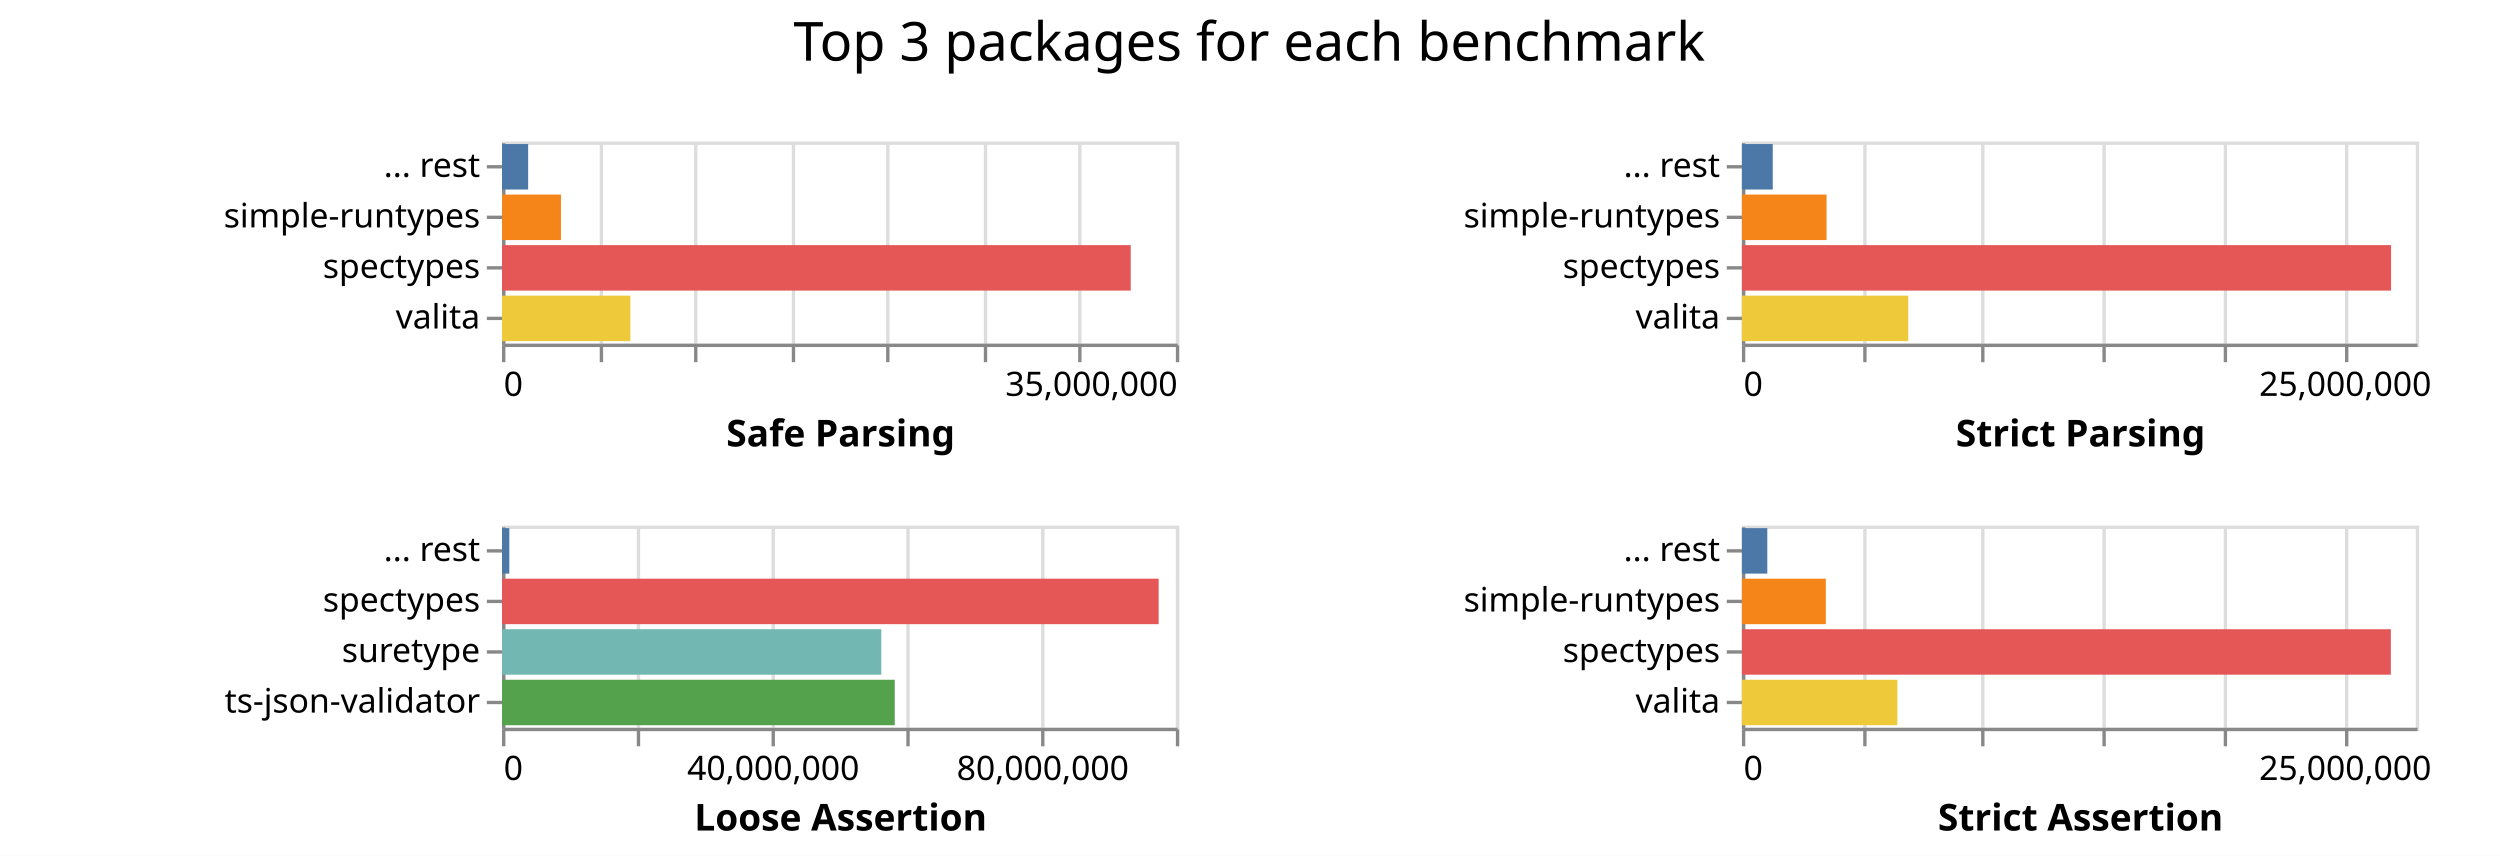
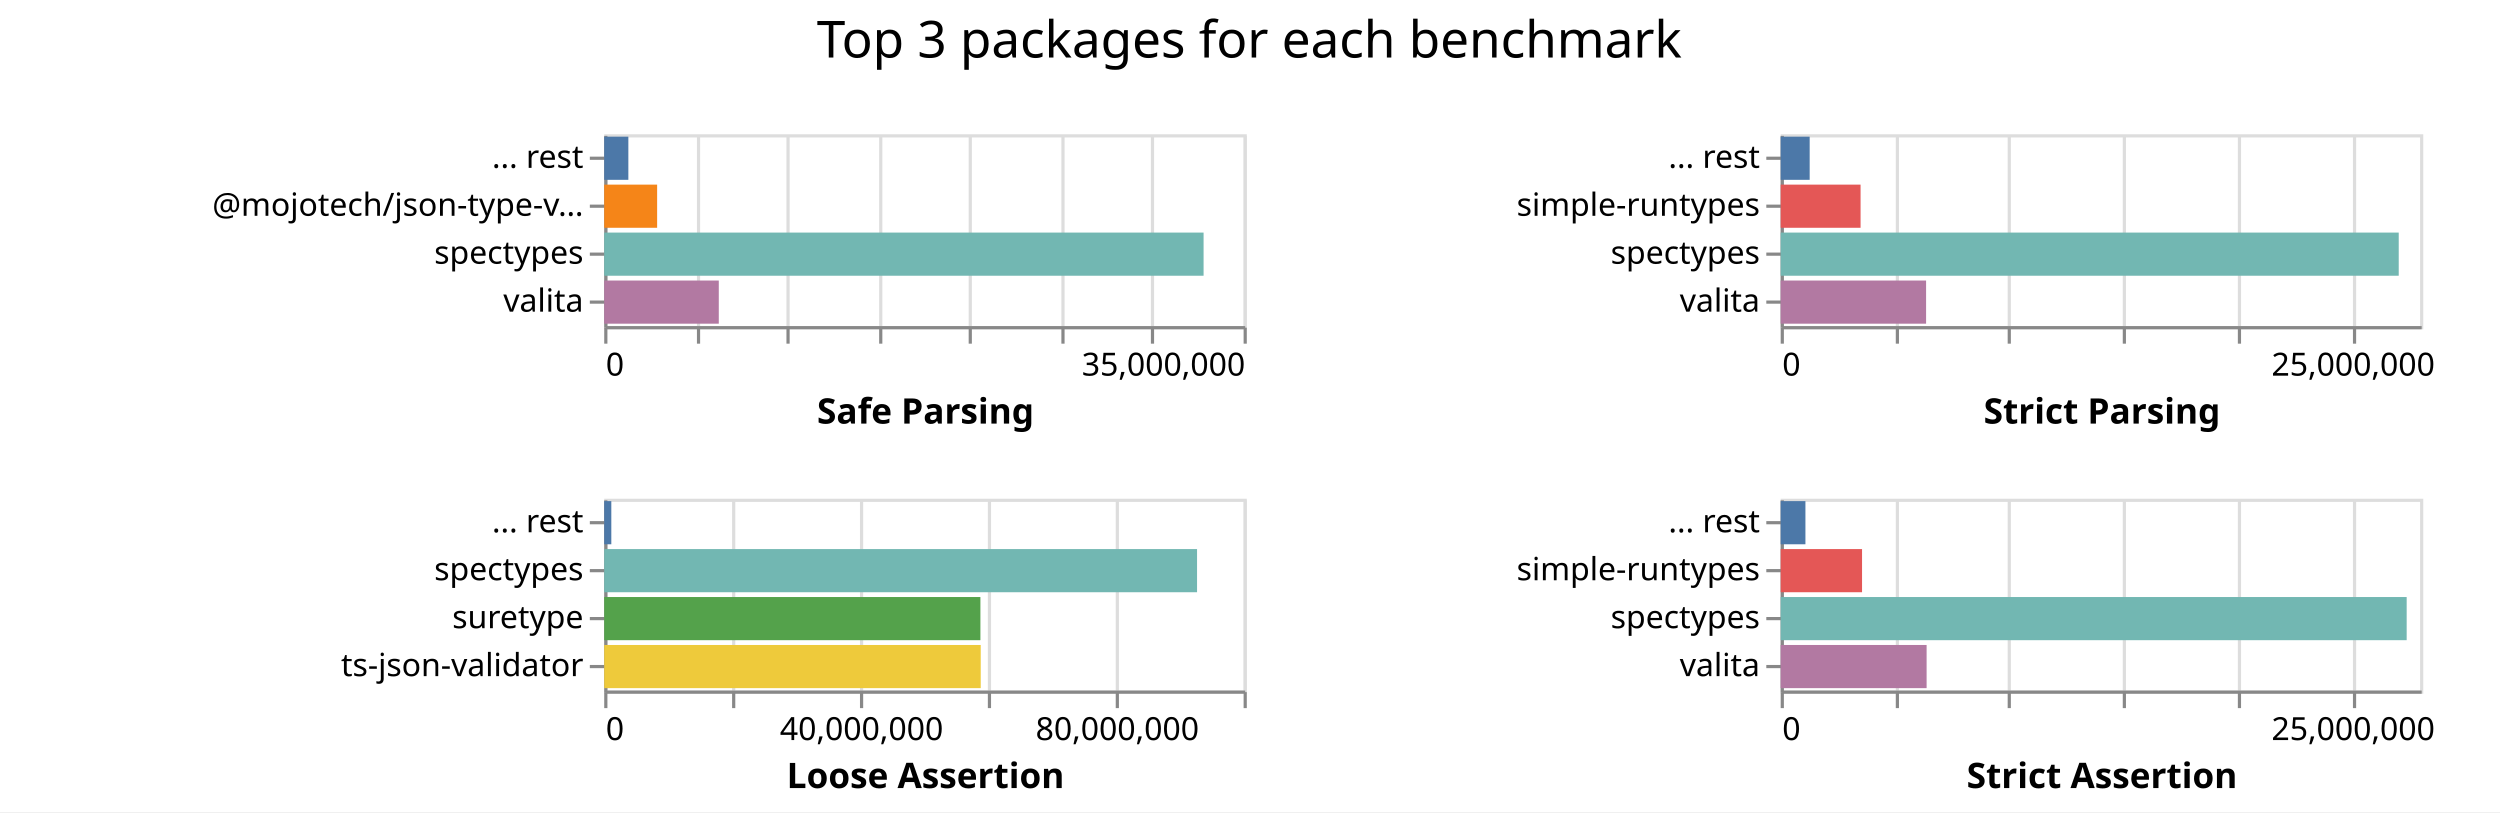
- <svg xmlns="http://www.w3.org/2000/svg" class="marks" width="742" height="254">
-   <path fill="#fff" d="M0 0h742v254H0z" />
+ <svg xmlns="http://www.w3.org/2000/svg" class="marks" width="782" height="254">
+   <path fill="#fff" d="M0 0h782v254H0z" />
  <g class="mark-group role-frame root" aria-roledescription="group mark container" fill="none" stroke-miterlimit="10">
-     <path class="background" aria-hidden="true" d="M149 42Z" />
+     <path class="background" aria-hidden="true" d="M189 42Z" />
    <g class="mark-group role-scope child__Safe_Parsing_group" aria-roledescription="group mark container">
-       <path class="background" aria-hidden="true" d="M149.5 42.5h200v60h-200Z" stroke="#ddd" />
+       <path class="background" aria-hidden="true" d="M189.5 42.5h200v60h-200Z" stroke="#ddd" />
      <g class="mark-group role-axis" aria-roledescription="axis" aria-label="X-axis for a linear scale with values from 0 to 35,000,000">
-         <path class="background" aria-hidden="true" d="M149.5 102.5Z" pointer-events="none" />
+         <path class="background" aria-hidden="true" d="M189.5 102.5Z" pointer-events="none" />
        <g class="mark-rule role-axis-grid" pointer-events="none" stroke="#ddd">
-           <path d="M149.5 102.5v-60M178.5 102.5v-60M206.5 102.5v-60M235.5 102.5v-60M263.5 102.5v-60M292.5 102.5v-60M320.5 102.5v-60M349.5 102.5v-60" />
+           <path d="M189.5 102.5v-60M218.5 102.5v-60M246.5 102.5v-60M275.5 102.5v-60M303.5 102.5v-60M332.5 102.5v-60M360.5 102.5v-60M389.5 102.5v-60" />
        </g>
      </g>
      <g pointer-events="none" class="mark-group role-axis" aria-roledescription="axis" aria-label="X-axis titled 'Safe Parsing' for a linear scale with values from 0 to 35,000,000">
-         <path class="background" aria-hidden="true" d="M149.5 102.5Z" />
+         <path class="background" aria-hidden="true" d="M189.5 102.5Z" />
        <g class="mark-rule role-axis-tick" stroke="#888">
-           <path d="M149.5 102.5v5M178.5 102.5v5M206.5 102.5v5M235.5 102.5v5M263.5 102.5v5M292.5 102.5v5M320.5 102.5v5M349.5 102.5v5" />
+           <path d="M189.5 102.5v5M218.5 102.5v5M246.5 102.5v5M275.5 102.5v5M303.5 102.5v5M332.5 102.5v5M360.5 102.5v5M389.5 102.5v5" />
        </g>
        <g class="mark-text role-axis-label" font-family="sans-serif" font-size="10" fill="#000">
-           <text transform="translate(149.5 117.5)">0</text>
-           <text text-anchor="end" transform="translate(349.5 117.5)">35,000,000</text>
+           <text transform="translate(189.5 117.5)">0</text>
+           <text text-anchor="end" transform="translate(389.5 117.5)">35,000,000</text>
        </g>
-         <path stroke="#888" d="M149.5 102.5h200" class="mark-rule role-axis-domain" />
-         <text text-anchor="middle" transform="translate(249.5 132.5)" font-family="sans-serif" font-size="11" font-weight="bold" fill="#000" class="mark-text role-axis-title">Safe Parsing</text>
+         <path stroke="#888" d="M189.5 102.5h200" class="mark-rule role-axis-domain" />
+         <text text-anchor="middle" transform="translate(289.5 132.5)" font-family="sans-serif" font-size="11" font-weight="bold" fill="#000" class="mark-text role-axis-title">Safe Parsing</text>
      </g>
-       <g pointer-events="none" class="mark-group role-axis" aria-roledescription="axis" aria-label="Y-axis for a discrete scale with 4 values: ... rest, simple-runtypes, spectypes, valita">
-         <path class="background" aria-hidden="true" d="M149.5 42.5Z" />
+       <g pointer-events="none" class="mark-group role-axis" aria-roledescription="axis" aria-label="Y-axis for a discrete scale with 4 values: ... rest, @mojotech/json-type-validation, spectypes, valita">
+         <path class="background" aria-hidden="true" d="M189.5 42.5Z" />
        <g class="mark-rule role-axis-tick" stroke="#888">
-           <path d="M149.5 49.5h-5M149.5 64.5h-5M149.5 79.5h-5M149.5 94.5h-5" />
+           <path d="M189.5 49.5h-5M189.5 64.5h-5M189.5 79.5h-5M189.5 94.5h-5" />
        </g>
        <g class="mark-text role-axis-label" text-anchor="end" font-family="sans-serif" font-size="10" fill="#000">
-           <text transform="translate(142.5 52.5)">... rest</text>
-           <text transform="translate(142.5 67.5)">simple-runtypes</text>
-           <text transform="translate(142.5 82.5)">spectypes</text>
-           <text transform="translate(142.5 97.5)">valita</text>
+           <text transform="translate(182.5 52.5)">... rest</text>
+           <text transform="translate(182.5 67.5)">@mojotech/json-type-v…</text>
+           <text transform="translate(182.5 82.5)">spectypes</text>
+           <text transform="translate(182.5 97.5)">valita</text>
        </g>
-         <path stroke="#888" d="M149.5 42.5v60" class="mark-rule role-axis-domain" />
+         <path stroke="#888" d="M189.5 42.5v60" class="mark-rule role-axis-domain" />
      </g>
      <g class="mark-rect role-mark child__Safe_Parsing_marks" aria-roledescription="rect mark container">
-         <path d="M149 72.75h186.602v13.5H149Z" fill="#e45756" />
-         <path d="M149 87.75h38.101v13.5H149Z" fill="#eeca3b" />
-         <path d="M149 57.75h17.493v13.5H149Z" fill="#f58518" />
-         <path d="M149 42.75h7.752v13.5H149Z" fill="#4c78a8" />
+         <path d="M189 72.75h187.48v13.5H189Z" fill="#72b7b2" />
+         <path d="M189 87.75h35.836v13.5H189Z" fill="#b279a2" />
+         <path d="M189 57.75h16.55v13.5H189Z" fill="#f58518" />
+         <path d="M189 42.75h7.55v13.5H189Z" fill="#4c78a8" />
      </g>
    </g>
    <g class="mark-group role-scope child__Strict_Parsing_group" aria-roledescription="group mark container">
-       <path class="background" aria-hidden="true" d="M517.5 42.5h200v60h-200Z" stroke="#ddd" />
+       <path class="background" aria-hidden="true" d="M557.5 42.5h200v60h-200Z" stroke="#ddd" />
      <g class="mark-group role-axis" aria-roledescription="axis" aria-label="X-axis for a linear scale with values from 0 to 28,000,000">
-         <path class="background" aria-hidden="true" d="M517.5 102.5Z" pointer-events="none" />
+         <path class="background" aria-hidden="true" d="M557.5 102.5Z" pointer-events="none" />
        <g class="mark-rule role-axis-grid" pointer-events="none" stroke="#ddd">
-           <path d="M517.5 102.5v-60M553.5 102.5v-60M588.5 102.5v-60M624.5 102.5v-60M660.5 102.5v-60M696.5 102.5v-60" />
+           <path d="M557.5 102.5v-60M593.5 102.5v-60M628.5 102.5v-60M664.5 102.5v-60M700.5 102.5v-60M736.5 102.5v-60" />
        </g>
      </g>
      <g pointer-events="none" class="mark-group role-axis" aria-roledescription="axis" aria-label="X-axis titled 'Strict Parsing' for a linear scale with values from 0 to 28,000,000">
-         <path class="background" aria-hidden="true" d="M517.5 102.5Z" />
+         <path class="background" aria-hidden="true" d="M557.5 102.5Z" />
        <g class="mark-rule role-axis-tick" stroke="#888">
-           <path d="M517.5 102.5v5M553.5 102.5v5M588.5 102.5v5M624.5 102.5v5M660.5 102.5v5M696.5 102.5v5" />
+           <path d="M557.5 102.5v5M593.5 102.5v5M628.5 102.5v5M664.5 102.5v5M700.5 102.5v5M736.5 102.5v5" />
        </g>
        <g class="mark-text role-axis-label" font-family="sans-serif" font-size="10" fill="#000">
-           <text transform="translate(517.5 117.5)">0</text>
-           <text text-anchor="middle" transform="translate(696.071 117.5)">25,000,000</text>
+           <text transform="translate(557.5 117.5)">0</text>
+           <text text-anchor="middle" transform="translate(736.071 117.5)">25,000,000</text>
        </g>
-         <path stroke="#888" d="M517.5 102.5h200" class="mark-rule role-axis-domain" />
-         <text text-anchor="middle" transform="translate(617.5 132.5)" font-family="sans-serif" font-size="11" font-weight="bold" fill="#000" class="mark-text role-axis-title">Strict Parsing</text>
+         <path stroke="#888" d="M557.5 102.5h200" class="mark-rule role-axis-domain" />
+         <text text-anchor="middle" transform="translate(657.5 132.5)" font-family="sans-serif" font-size="11" font-weight="bold" fill="#000" class="mark-text role-axis-title">Strict Parsing</text>
      </g>
      <g pointer-events="none" class="mark-group role-axis" aria-roledescription="axis" aria-label="Y-axis for a discrete scale with 4 values: ... rest, simple-runtypes, spectypes, valita">
-         <path class="background" aria-hidden="true" d="M517.5 42.5Z" />
+         <path class="background" aria-hidden="true" d="M557.5 42.5Z" />
        <g class="mark-rule role-axis-tick" stroke="#888">
-           <path d="M517.5 49.5h-5M517.5 64.5h-5M517.5 79.5h-5M517.5 94.5h-5" />
+           <path d="M557.5 49.5h-5M557.5 64.5h-5M557.5 79.5h-5M557.5 94.5h-5" />
        </g>
        <g class="mark-text role-axis-label" text-anchor="end" font-family="sans-serif" font-size="10" fill="#000">
-           <text transform="translate(510.5 52.5)">... rest</text>
-           <text transform="translate(510.5 67.5)">simple-runtypes</text>
-           <text transform="translate(510.5 82.5)">spectypes</text>
-           <text transform="translate(510.5 97.5)">valita</text>
+           <text transform="translate(550.5 52.5)">... rest</text>
+           <text transform="translate(550.5 67.5)">simple-runtypes</text>
+           <text transform="translate(550.5 82.5)">spectypes</text>
+           <text transform="translate(550.5 97.5)">valita</text>
        </g>
-         <path stroke="#888" d="M517.5 42.5v60" class="mark-rule role-axis-domain" />
+         <path stroke="#888" d="M557.5 42.5v60" class="mark-rule role-axis-domain" />
      </g>
      <g class="mark-rect role-mark child__Strict_Parsing_marks" aria-roledescription="rect mark container">
-         <path d="M517 72.75h192.668v13.5H517Z" fill="#e45756" />
-         <path d="M517 87.75h49.37v13.5H517Z" fill="#eeca3b" />
-         <path d="M517 57.75h25.123v13.5H517Z" fill="#f58518" />
-         <path d="M517 42.75h9.153v13.5H517Z" fill="#4c78a8" />
+         <path d="M557 72.75h193.322v13.5H557Z" fill="#72b7b2" />
+         <path d="M557 87.75h45.48v13.5H557Z" fill="#b279a2" />
+         <path d="M557 57.75h24.987v13.5H557Z" fill="#e45756" />
+         <path d="M557 42.75h9.065v13.5H557Z" fill="#4c78a8" />
      </g>
    </g>
    <g class="mark-group role-scope child__Loose_Assertion_group" aria-roledescription="group mark container">
-       <path class="background" aria-hidden="true" d="M149.5 156.5h200v60h-200Z" stroke="#ddd" />
+       <path class="background" aria-hidden="true" d="M189.5 156.5h200v60h-200Z" stroke="#ddd" />
      <g class="mark-group role-axis" aria-roledescription="axis" aria-label="X-axis for a linear scale with values from 0 to 100,000,000">
-         <path class="background" aria-hidden="true" d="M149.5 216.5Z" pointer-events="none" />
+         <path class="background" aria-hidden="true" d="M189.5 216.5Z" pointer-events="none" />
        <g class="mark-rule role-axis-grid" pointer-events="none" stroke="#ddd">
-           <path d="M149.5 216.5v-60M189.5 216.5v-60M229.5 216.5v-60M269.5 216.5v-60M309.5 216.5v-60M349.5 216.5v-60" />
+           <path d="M189.5 216.5v-60M229.5 216.5v-60M269.5 216.5v-60M309.5 216.5v-60M349.5 216.5v-60M389.5 216.5v-60" />
        </g>
      </g>
      <g pointer-events="none" class="mark-group role-axis" aria-roledescription="axis" aria-label="X-axis titled 'Loose Assertion' for a linear scale with values from 0 to 100,000,000">
-         <path class="background" aria-hidden="true" d="M149.5 216.5Z" />
+         <path class="background" aria-hidden="true" d="M189.5 216.5Z" />
        <g class="mark-rule role-axis-tick" stroke="#888">
-           <path d="M149.5 216.5v5M189.5 216.5v5M229.5 216.5v5M269.5 216.5v5M309.5 216.5v5M349.5 216.5v5" />
+           <path d="M189.5 216.5v5M229.5 216.5v5M269.5 216.5v5M309.5 216.5v5M349.5 216.5v5M389.5 216.5v5" />
        </g>
        <g class="mark-text role-axis-label" font-family="sans-serif" font-size="10" fill="#000">
-           <text transform="translate(149.5 231.5)">0</text>
-           <text text-anchor="middle" transform="translate(229.5 231.5)">40,000,000</text>
-           <text text-anchor="middle" transform="translate(309.5 231.5)">80,000,000</text>
+           <text transform="translate(189.5 231.5)">0</text>
+           <text text-anchor="middle" transform="translate(269.5 231.5)">40,000,000</text>
+           <text text-anchor="middle" transform="translate(349.5 231.5)">80,000,000</text>
        </g>
-         <path stroke="#888" d="M149.5 216.5h200" class="mark-rule role-axis-domain" />
-         <text text-anchor="middle" transform="translate(249.5 246.5)" font-family="sans-serif" font-size="11" font-weight="bold" fill="#000" class="mark-text role-axis-title">Loose Assertion</text>
+         <path stroke="#888" d="M189.5 216.5h200" class="mark-rule role-axis-domain" />
+         <text text-anchor="middle" transform="translate(289.5 246.5)" font-family="sans-serif" font-size="11" font-weight="bold" fill="#000" class="mark-text role-axis-title">Loose Assertion</text>
      </g>
      <g pointer-events="none" class="mark-group role-axis" aria-roledescription="axis" aria-label="Y-axis for a discrete scale with 4 values: ... rest, spectypes, suretype, ts-json-validator">
-         <path class="background" aria-hidden="true" d="M149.5 156.5Z" />
+         <path class="background" aria-hidden="true" d="M189.5 156.5Z" />
        <g class="mark-rule role-axis-tick" stroke="#888">
-           <path d="M149.5 163.5h-5M149.5 178.5h-5M149.5 193.5h-5M149.5 208.5h-5" />
+           <path d="M189.5 163.5h-5M189.5 178.5h-5M189.5 193.5h-5M189.5 208.5h-5" />
        </g>
        <g class="mark-text role-axis-label" text-anchor="end" font-family="sans-serif" font-size="10" fill="#000">
-           <text transform="translate(142.5 166.5)">... rest</text>
-           <text transform="translate(142.5 181.5)">spectypes</text>
-           <text transform="translate(142.5 196.5)">suretype</text>
-           <text transform="translate(142.5 211.5)">ts-json-validator</text>
+           <text transform="translate(182.5 166.5)">... rest</text>
+           <text transform="translate(182.5 181.5)">spectypes</text>
+           <text transform="translate(182.5 196.5)">suretype</text>
+           <text transform="translate(182.5 211.5)">ts-json-validator</text>
        </g>
-         <path stroke="#888" d="M149.5 156.5v60" class="mark-rule role-axis-domain" />
+         <path stroke="#888" d="M189.5 156.5v60" class="mark-rule role-axis-domain" />
      </g>
      <g class="mark-rect role-mark child__Loose_Assertion_marks" aria-roledescription="rect mark container">
-         <path d="M149 171.75h194.89v13.5H149Z" fill="#e45756" />
-         <path d="M149 201.75h116.561v13.5H149Z" fill="#54a24b" />
-         <path d="M149 186.75h112.571v13.5H149Z" fill="#72b7b2" />
-         <path d="M149 156.75h2.168v13.5H149Z" fill="#4c78a8" />
+         <path d="M189 171.75h185.438v13.5H189Z" fill="#72b7b2" />
+         <path d="M189 201.75h117.77v13.5H189Z" fill="#eeca3b" />
+         <path d="M189 186.75h117.67v13.5H189Z" fill="#54a24b" />
+         <path d="M189 156.75h2.22v13.5H189Z" fill="#4c78a8" />
      </g>
    </g>
    <g class="mark-group role-scope child__Strict_Assertion_group" aria-roledescription="group mark container">
-       <path class="background" aria-hidden="true" d="M517.5 156.5h200v60h-200Z" stroke="#ddd" />
+       <path class="background" aria-hidden="true" d="M557.5 156.5h200v60h-200Z" stroke="#ddd" />
      <g class="mark-group role-axis" aria-roledescription="axis" aria-label="X-axis for a linear scale with values from 0 to 28,000,000">
-         <path class="background" aria-hidden="true" d="M517.5 216.5Z" pointer-events="none" />
+         <path class="background" aria-hidden="true" d="M557.5 216.5Z" pointer-events="none" />
        <g class="mark-rule role-axis-grid" pointer-events="none" stroke="#ddd">
-           <path d="M517.5 216.5v-60M553.5 216.5v-60M588.5 216.5v-60M624.5 216.5v-60M660.5 216.5v-60M696.5 216.5v-60" />
+           <path d="M557.5 216.5v-60M593.5 216.5v-60M628.5 216.5v-60M664.5 216.5v-60M700.5 216.5v-60M736.5 216.5v-60" />
        </g>
      </g>
      <g pointer-events="none" class="mark-group role-axis" aria-roledescription="axis" aria-label="X-axis titled 'Strict Assertion' for a linear scale with values from 0 to 28,000,000">
-         <path class="background" aria-hidden="true" d="M517.5 216.5Z" />
+         <path class="background" aria-hidden="true" d="M557.5 216.5Z" />
        <g class="mark-rule role-axis-tick" stroke="#888">
-           <path d="M517.5 216.5v5M553.5 216.5v5M588.5 216.5v5M624.5 216.5v5M660.5 216.5v5M696.5 216.5v5" />
+           <path d="M557.5 216.5v5M593.5 216.5v5M628.5 216.5v5M664.5 216.5v5M700.5 216.5v5M736.5 216.5v5" />
        </g>
        <g class="mark-text role-axis-label" font-family="sans-serif" font-size="10" fill="#000">
-           <text transform="translate(517.5 231.5)">0</text>
-           <text text-anchor="middle" transform="translate(696.071 231.5)">25,000,000</text>
+           <text transform="translate(557.5 231.5)">0</text>
+           <text text-anchor="middle" transform="translate(736.071 231.5)">25,000,000</text>
        </g>
-         <path stroke="#888" d="M517.5 216.5h200" class="mark-rule role-axis-domain" />
-         <text text-anchor="middle" transform="translate(617.5 246.5)" font-family="sans-serif" font-size="11" font-weight="bold" fill="#000" class="mark-text role-axis-title">Strict Assertion</text>
+         <path stroke="#888" d="M557.5 216.5h200" class="mark-rule role-axis-domain" />
+         <text text-anchor="middle" transform="translate(657.5 246.5)" font-family="sans-serif" font-size="11" font-weight="bold" fill="#000" class="mark-text role-axis-title">Strict Assertion</text>
      </g>
      <g pointer-events="none" class="mark-group role-axis" aria-roledescription="axis" aria-label="Y-axis for a discrete scale with 4 values: ... rest, simple-runtypes, spectypes, valita">
-         <path class="background" aria-hidden="true" d="M517.5 156.5Z" />
+         <path class="background" aria-hidden="true" d="M557.5 156.5Z" />
        <g class="mark-rule role-axis-tick" stroke="#888">
-           <path d="M517.5 163.5h-5M517.5 178.5h-5M517.5 193.5h-5M517.5 208.5h-5" />
+           <path d="M557.5 163.5h-5M557.5 178.5h-5M557.5 193.5h-5M557.5 208.5h-5" />
        </g>
        <g class="mark-text role-axis-label" text-anchor="end" font-family="sans-serif" font-size="10" fill="#000">
-           <text transform="translate(510.5 166.5)">... rest</text>
-           <text transform="translate(510.5 181.5)">simple-runtypes</text>
-           <text transform="translate(510.5 196.5)">spectypes</text>
-           <text transform="translate(510.5 211.5)">valita</text>
+           <text transform="translate(550.5 166.5)">... rest</text>
+           <text transform="translate(550.5 181.5)">simple-runtypes</text>
+           <text transform="translate(550.5 196.5)">spectypes</text>
+           <text transform="translate(550.5 211.5)">valita</text>
        </g>
-         <path stroke="#888" d="M517.5 156.5v60" class="mark-rule role-axis-domain" />
+         <path stroke="#888" d="M557.5 156.5v60" class="mark-rule role-axis-domain" />
      </g>
      <g class="mark-rect role-mark child__Strict_Assertion_marks" aria-roledescription="rect mark container">
-         <path d="M517 186.75h192.61v13.5H517Z" fill="#e45756" />
-         <path d="M517 201.75h46.137v13.5H517Z" fill="#eeca3b" />
-         <path d="M517 171.75h24.901v13.5H517Z" fill="#f58518" />
-         <path d="M517 156.75h7.536v13.5H517Z" fill="#4c78a8" />
+         <path d="M557 186.75h195.807v13.5H557Z" fill="#72b7b2" />
+         <path d="M557 201.75h45.644v13.5H557Z" fill="#b279a2" />
+         <path d="M557 171.75h25.448v13.5H557Z" fill="#e45756" />
+         <path d="M557 156.75h7.738v13.5H557Z" fill="#4c78a8" />
      </g>
    </g>
    <g class="mark-group role-title">
-       <path class="background" aria-hidden="true" d="M370.786 5Z" pointer-events="none" />
-       <text text-anchor="middle" transform="translate(370.786 18)" font-family="sans-serif" font-size="16" fill="#000" class="mark-text role-title-text" aria-roledescription="title" aria-label="Title text 'Top 3 packages for each benchmark'" pointer-events="none">Top 3 packages for each benchmark</text>
+       <path class="background" aria-hidden="true" d="M390.786 5Z" pointer-events="none" />
+       <text text-anchor="middle" transform="translate(390.786 18)" font-family="sans-serif" font-size="16" fill="#000" class="mark-text role-title-text" aria-roledescription="title" aria-label="Title text 'Top 3 packages for each benchmark'" pointer-events="none">Top 3 packages for each benchmark</text>
    </g>
  </g>
</svg>
